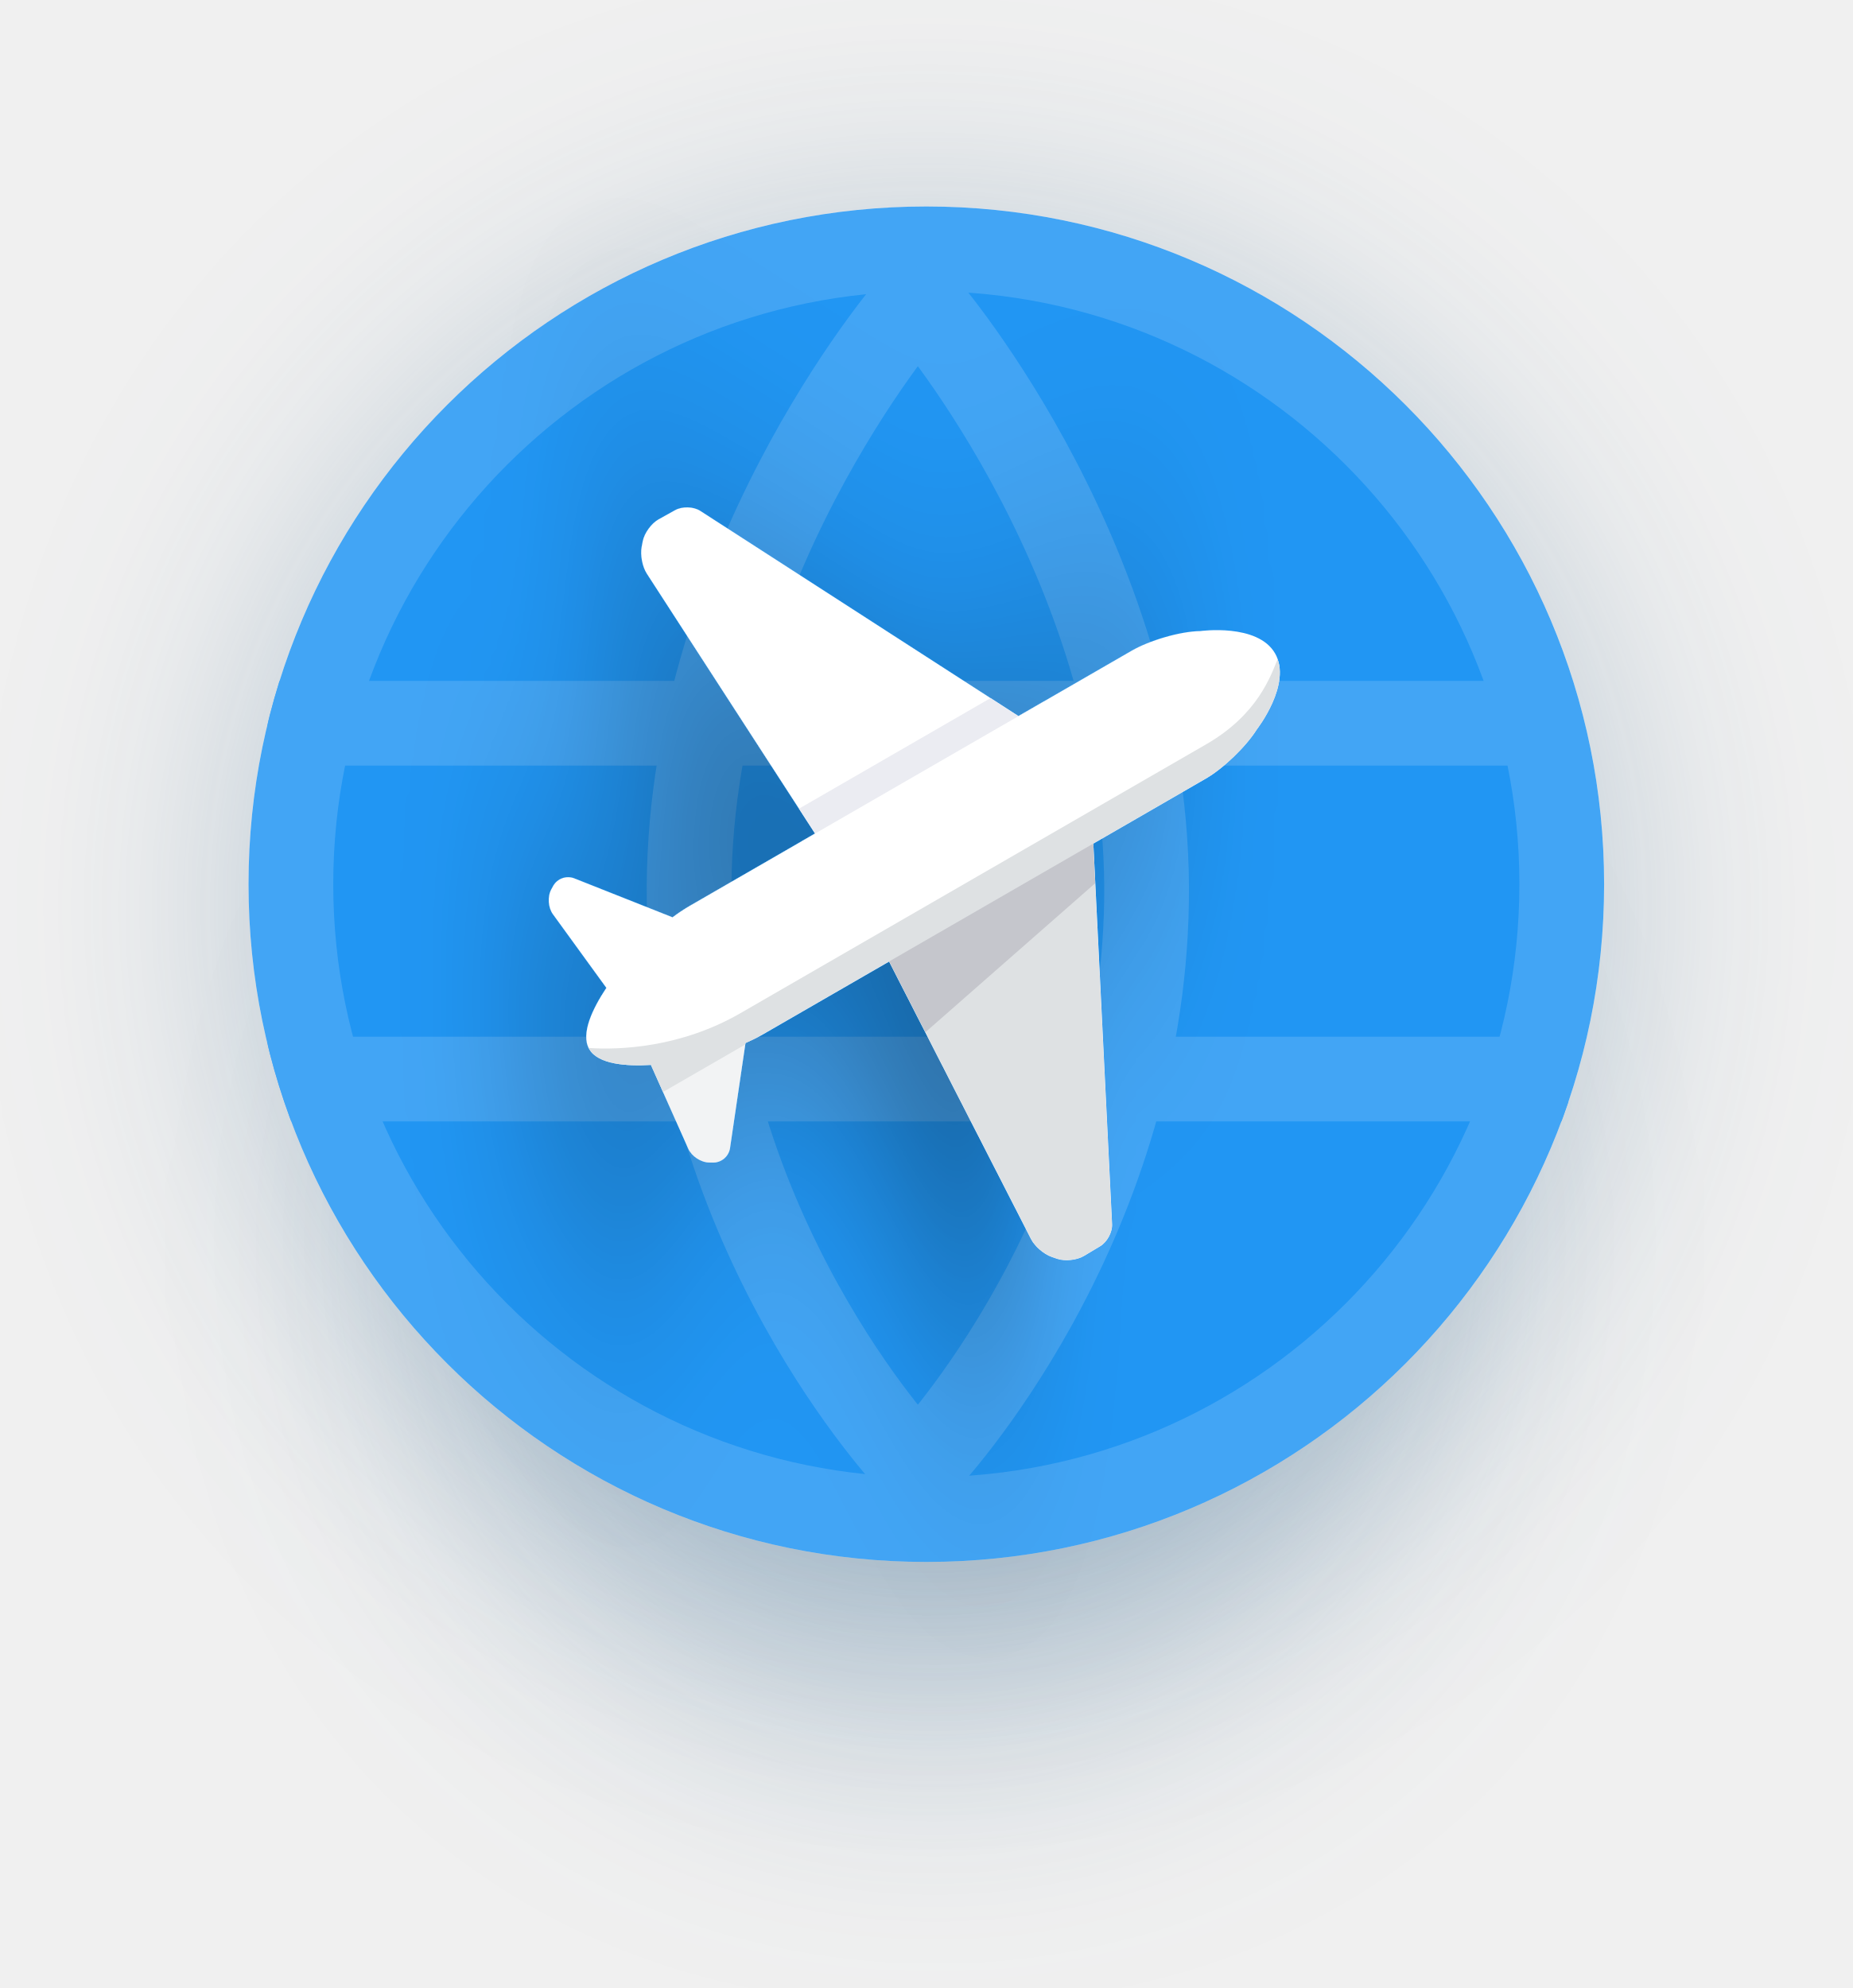
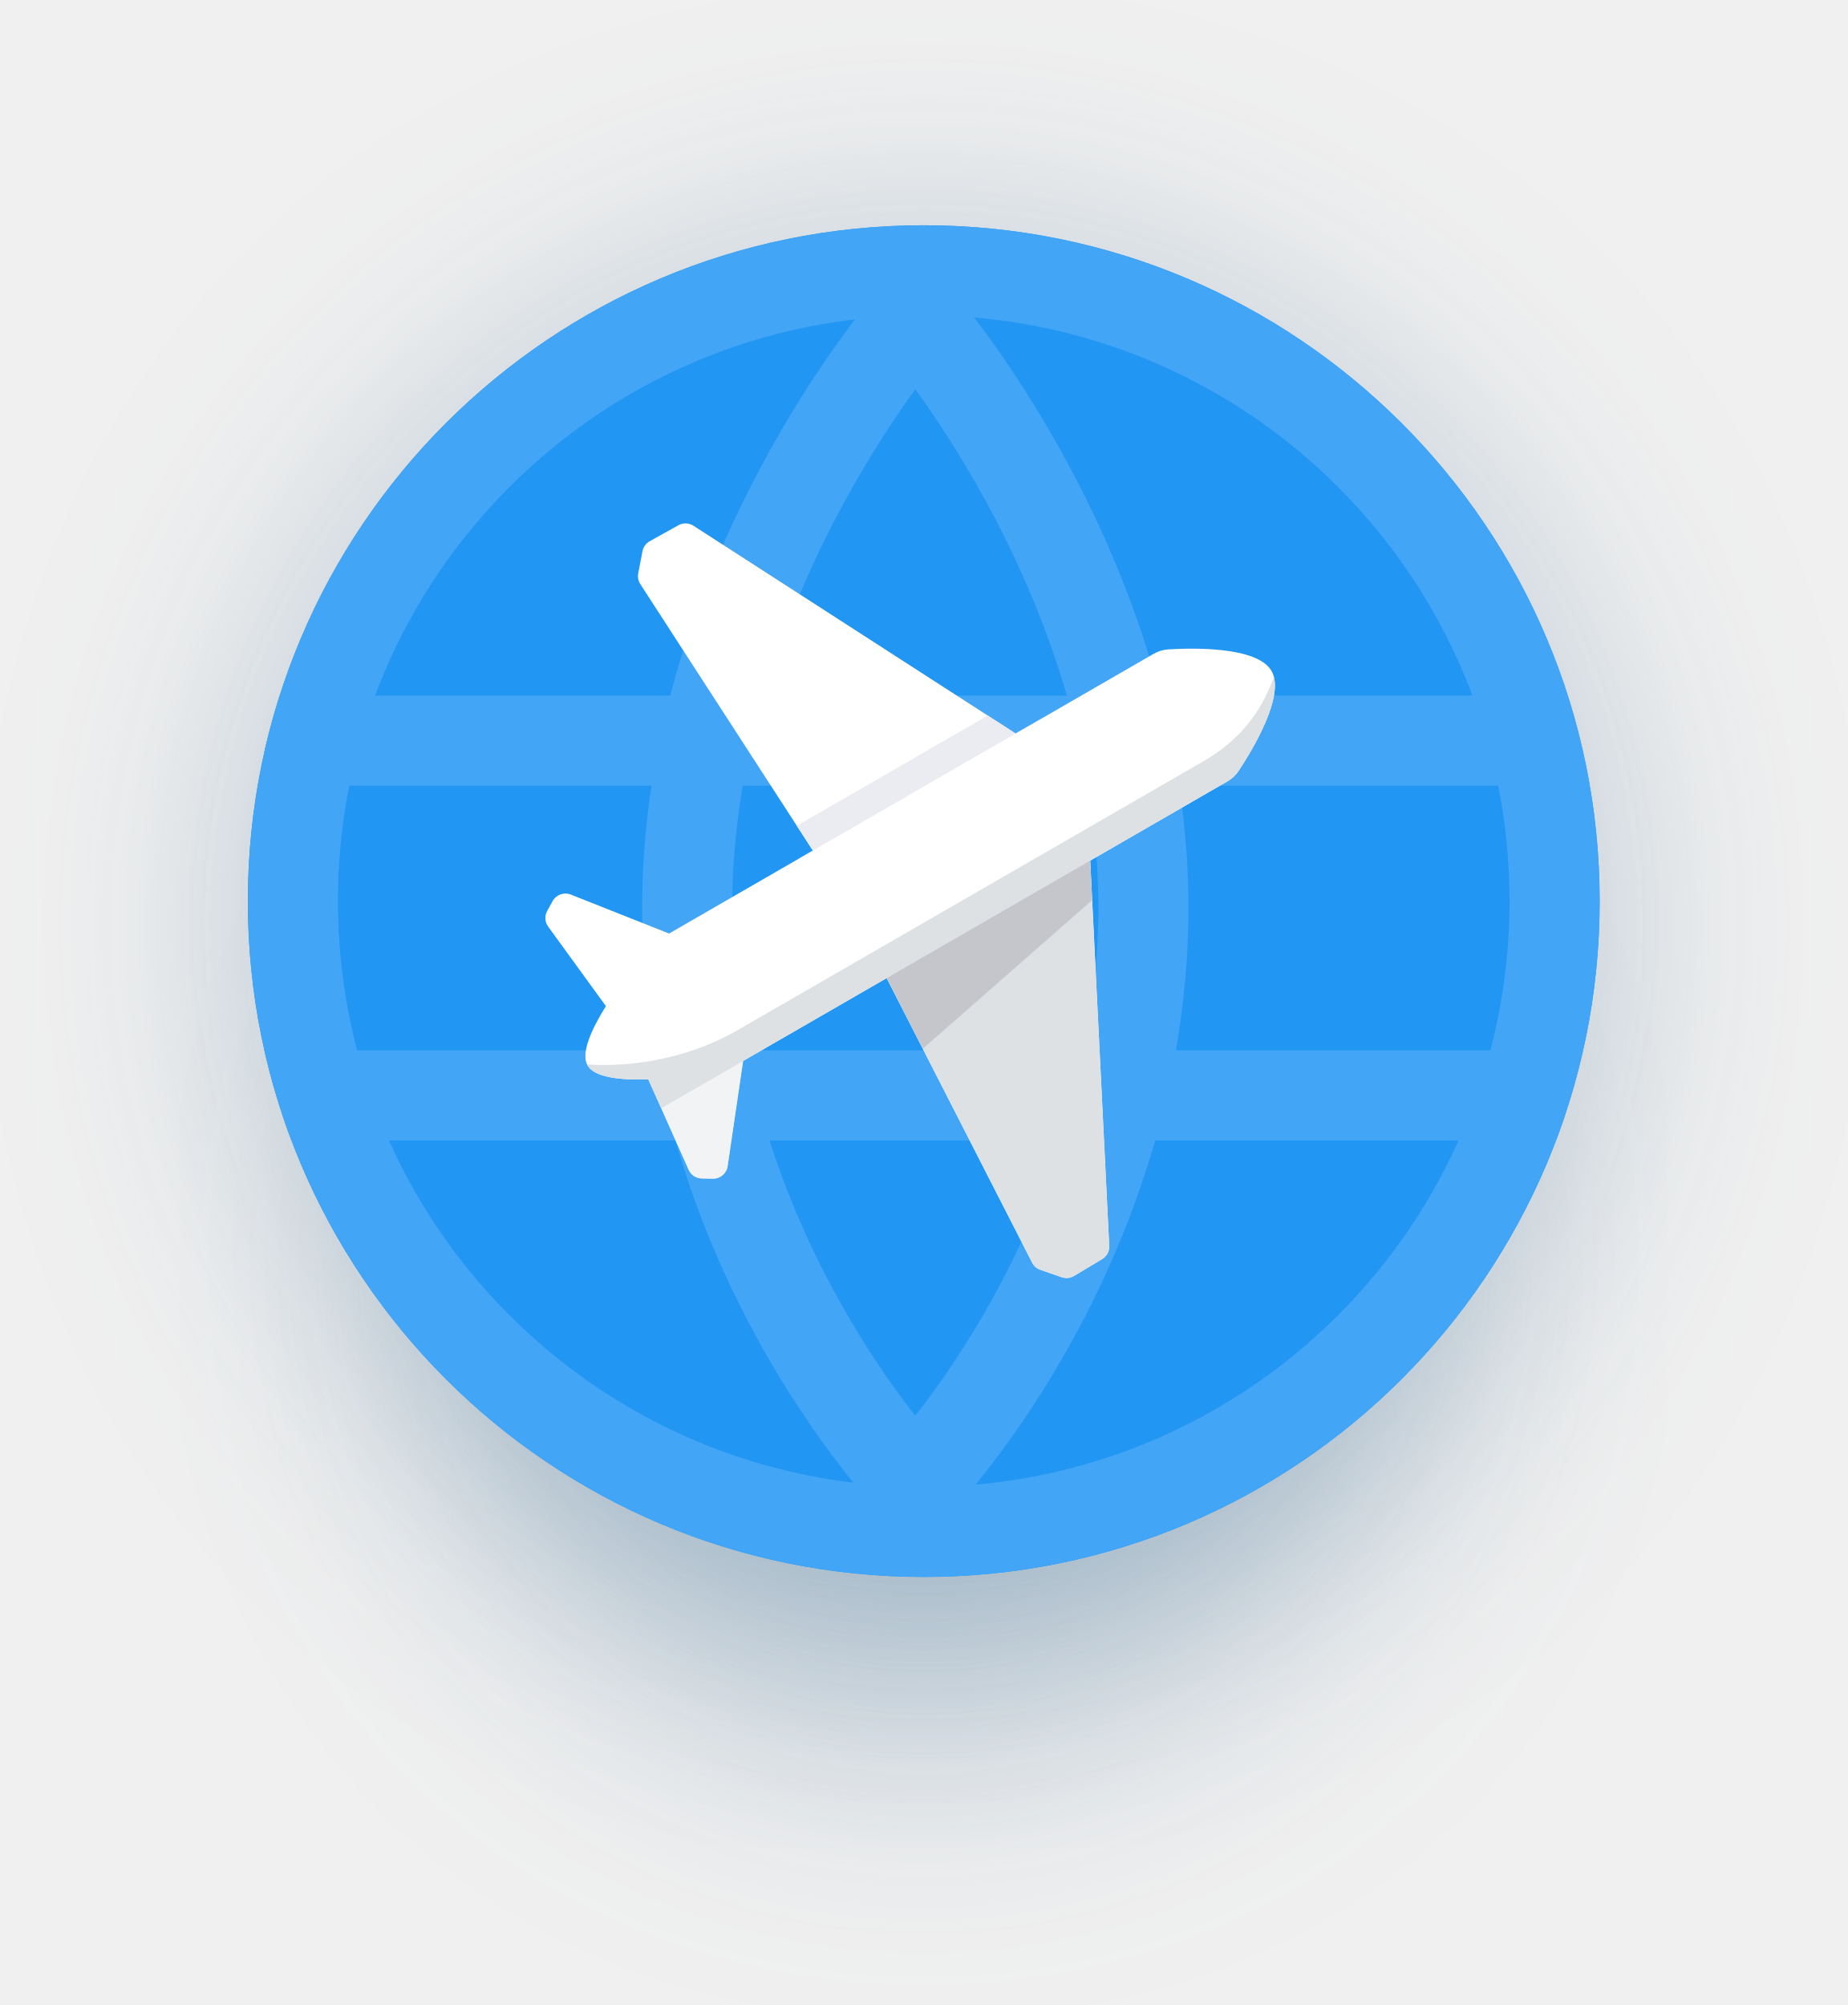
- <svg xmlns="http://www.w3.org/2000/svg" xmlns:xlink="http://www.w3.org/1999/xlink" width="82" height="88">
+ <svg xmlns="http://www.w3.org/2000/svg" width="82" height="89" viewBox="0 0 82 89" fill="none">
+   <g filter="url(#filter0_d)">
+     <path fill-rule="evenodd" clip-rule="evenodd" d="M41 70C53.15 70 63 60.15 63 48C63 35.85 53.15 26 41 26C28.85 26 19 35.85 19 48C19 60.15 28.85 70 41 70Z" fill="black" fill-opacity="0.01" />
+   </g>
+   <g filter="url(#filter1_d)">
+     <path fill-rule="evenodd" clip-rule="evenodd" d="M41 70C57.569 70 71 56.569 71 40C71 23.431 57.569 10 41 10C24.431 10 11 23.431 11 40C11 56.569 24.431 70 41 70Z" fill="#2196F3" />
+     <path d="M69 40C69 55.464 56.464 68 41 68C25.536 68 13 55.464 13 40C13 24.536 25.536 12 41 12C56.464 12 69 24.536 69 40Z" stroke="#42A5F5" stroke-width="4" />
+   </g>
+   <mask id="mask0" mask-type="alpha" maskUnits="userSpaceOnUse" x="11" y="10" width="60" height="60">
+     <path fill-rule="evenodd" clip-rule="evenodd" d="M41 70C57.569 70 71 56.569 71 40C71 23.431 57.569 10 41 10C24.431 10 11 23.431 11 40C11 56.569 24.431 70 41 70Z" fill="white" />
+   </mask>
+   <g mask="url(#mask0)">
+     <path d="M13.714 32.875H67.536" stroke="#42A5F5" stroke-width="4" stroke-linecap="square" />
+     <path d="M13.714 48.625H67.536" stroke="#42A5F5" stroke-width="4" stroke-linecap="square" />
+     <path d="M40.25 14.5C40.25 14.5 30.288 26.078 30.503 40.75C30.719 55.422 40.25 65.5 40.25 65.5" stroke="#42A5F5" stroke-width="4" stroke-linecap="round" stroke-linejoin="round" />
+     <path d="M41 14.5C41 14.5 50.962 26.078 50.746 40.75C50.531 55.422 41 65.5 41 65.5" stroke="#42A5F5" stroke-width="4" stroke-linecap="round" stroke-linejoin="round" />
+   </g>
+   <path fill-rule="evenodd" clip-rule="evenodd" d="M51.195 29.028C51.395 28.912 51.615 28.841 51.846 28.826C52.862 28.762 55.798 28.678 56.435 29.781C57.072 30.884 55.53 33.384 54.966 34.231C54.838 34.423 54.666 34.578 54.466 34.694L48.39 38.202L49.234 55.302C49.246 55.541 49.125 55.768 48.919 55.891L47.67 56.639C47.505 56.738 47.306 56.759 47.124 56.696L46.178 56.369C46.019 56.314 45.888 56.2 45.811 56.051L39.353 43.419L32.984 47.096L32.297 51.768C32.25 52.091 31.969 52.329 31.643 52.323L31.145 52.313C30.893 52.308 30.666 52.158 30.564 51.928L28.774 47.912C27.544 47.952 26.389 47.831 26.079 47.294C25.77 46.758 26.243 45.702 26.893 44.661L24.329 41.13C24.181 40.926 24.165 40.655 24.287 40.435L24.527 39.999C24.685 39.713 25.031 39.589 25.335 39.709L29.697 41.439L36.078 37.755L28.419 25.927C28.328 25.786 28.295 25.615 28.327 25.45L28.517 24.467C28.553 24.279 28.671 24.116 28.839 24.023L30.111 23.315C30.321 23.198 30.578 23.207 30.779 23.337L45.077 32.56L51.195 29.028Z" fill="white" />
+   <mask id="mask1" mask-type="alpha" maskUnits="userSpaceOnUse" x="16" y="13" width="50" height="51">
+     <path fill-rule="evenodd" clip-rule="evenodd" d="M51.195 29.028C51.395 28.912 51.615 28.841 51.846 28.826C52.862 28.762 55.798 28.678 56.435 29.781C57.072 30.884 55.53 33.384 54.966 34.231C54.838 34.423 54.666 34.578 54.466 34.694L48.39 38.202L49.234 55.302C49.246 55.541 49.125 55.768 48.919 55.891L47.67 56.639C47.505 56.738 47.306 56.759 47.124 56.696L46.178 56.369C46.019 56.314 45.888 56.2 45.811 56.051L39.353 43.419L32.984 47.096L32.297 51.768C32.25 52.091 31.969 52.329 31.643 52.323L31.145 52.313C30.893 52.308 30.666 52.158 30.564 51.928L28.774 47.912C27.544 47.952 26.389 47.831 26.079 47.294C25.77 46.758 26.243 45.702 26.893 44.661L24.329 41.13C24.181 40.926 24.165 40.655 24.287 40.435L24.527 39.999C24.685 39.713 25.031 39.589 25.335 39.709L29.697 41.439L36.078 37.755L28.419 25.927C28.328 25.786 28.295 25.615 28.327 25.45L28.517 24.467C28.553 24.279 28.671 24.116 28.839 24.023L30.111 23.315C30.321 23.198 30.578 23.207 30.779 23.337L45.077 32.56L51.195 29.028Z" fill="white" />
+   </mask>
+   <g mask="url(#mask1)">
+     <rect x="45.536" y="30.784" width="1.309" height="12.408" transform="rotate(60 45.536 30.7839)" fill="#EBECF2" />
+     <path fill-rule="evenodd" clip-rule="evenodd" d="M48.919 55.891C49.125 55.768 49.246 55.541 49.234 55.302L48.363 37.643L39.126 42.975L45.811 56.051C45.888 56.2 46.019 56.314 46.178 56.369L47.124 56.696C47.306 56.759 47.505 56.738 47.67 56.639L48.919 55.891Z" fill="#DEE1E3" />
+     <path opacity="0.4" fill-rule="evenodd" clip-rule="evenodd" d="M28.837 47.801L28.748 47.853L30.564 51.928C30.666 52.158 30.893 52.308 31.145 52.313L31.643 52.323C31.969 52.329 32.25 52.091 32.297 51.768L33.023 46.833L32.56 47.101C32.417 47.183 32.263 47.245 32.101 47.281C31.551 47.404 30.155 47.695 28.837 47.801Z" fill="#DEE1E3" />
+     <path fill-rule="evenodd" clip-rule="evenodd" d="M39.248 43.213L48.378 37.943L48.477 39.954L40.956 46.554L39.248 43.213Z" fill="#C5C6CC" />
+     <path fill-rule="evenodd" clip-rule="evenodd" d="M57.482 32.952L27.691 50.152C27.691 50.152 26.812 48.564 26.079 47.294C26.07 47.279 26.062 47.263 26.054 47.247C27.406 47.345 30.127 47.235 32.766 45.711L53.391 33.804C55.682 32.481 56.243 30.767 56.553 30.031C57.031 31.316 57.482 32.952 57.482 32.952Z" fill="#DEE1E3" />
+   </g>
  <defs>
-     <circle id="b" cx="30.375" cy="37.875" r="22.125" />
-     <filter x="-46.3%" y="-28.2%" width="192.7%" height="192.7%" filterUnits="objectBoundingBox" id="a">
-       <feOffset dy="8" in="SourceAlpha" result="shadowOffsetOuter1" />
-       <feGaussianBlur stdDeviation="5.5" in="shadowOffsetOuter1" result="shadowBlurOuter1" />
-       <feColorMatrix values="0 0 0 0 0.216 0 0 0 0 0.408 0 0 0 0 0.557 0 0 0 0.25 0" in="shadowBlurOuter1" />
+     <filter id="filter0_d" x="8" y="23" width="66" height="66" filterUnits="userSpaceOnUse" color-interpolation-filters="sRGB">
+       <feFlood flood-opacity="0" result="BackgroundImageFix" />
+       <feColorMatrix in="SourceAlpha" type="matrix" values="0 0 0 0 0 0 0 0 0 0 0 0 0 0 0 0 0 0 127 0" />
+       <feOffset dy="8" />
+       <feGaussianBlur stdDeviation="5.5" />
+       <feColorMatrix type="matrix" values="0 0 0 0 0.216 0 0 0 0 0.408 0 0 0 0 0.557 0 0 0 0.25 0" />
+       <feBlend mode="normal" in2="BackgroundImageFix" result="effect1_dropShadow" />
+       <feBlend mode="normal" in="SourceGraphic" in2="effect1_dropShadow" result="shape" />
    </filter>
-     <circle id="c" cx="30" cy="30" r="30" />
-     <filter x="-28.3%" y="-26.7%" width="156.7%" height="156.7%" filterUnits="objectBoundingBox" id="d">
-       <feOffset dy="1" in="SourceAlpha" result="shadowOffsetOuter1" />
-       <feGaussianBlur stdDeviation="5.5" in="shadowOffsetOuter1" result="shadowBlurOuter1" />
-       <feComposite in="shadowBlurOuter1" in2="SourceAlpha" operator="out" result="shadowBlurOuter1" />
-       <feColorMatrix values="0 0 0 0 0.216 0 0 0 0 0.408 0 0 0 0 0.557 0 0 0 0.3 0" in="shadowBlurOuter1" />
+     <filter id="filter1_d" x="0" y="0" width="82" height="82" filterUnits="userSpaceOnUse" color-interpolation-filters="sRGB">
+       <feFlood flood-opacity="0" result="BackgroundImageFix" />
+       <feColorMatrix in="SourceAlpha" type="matrix" values="0 0 0 0 0 0 0 0 0 0 0 0 0 0 0 0 0 0 127 0" />
+       <feOffset dy="1" />
+       <feGaussianBlur stdDeviation="5.5" />
+       <feColorMatrix type="matrix" values="0 0 0 0 0.216 0 0 0 0 0.408 0 0 0 0 0.557 0 0 0 0.3 0" />
+       <feBlend mode="normal" in2="BackgroundImageFix" result="effect1_dropShadow" />
+       <feBlend mode="normal" in="SourceGraphic" in2="effect1_dropShadow" result="shape" />
    </filter>
-     <filter x="-56.7%" y="-55.7%" width="213.5%" height="211.3%" filterUnits="objectBoundingBox" id="f">
-       <feOffset dy="4" in="SourceAlpha" result="shadowOffsetOuter1" />
-       <feGaussianBlur stdDeviation="5.5" in="shadowOffsetOuter1" result="shadowBlurOuter1" />
-       <feColorMatrix values="0 0 0 0 0 0 0 0 0 0 0 0 0 0 0 0 0 0 0.35 0" in="shadowBlurOuter1" result="shadowMatrixOuter1" />
-       <feMerge>
-         <feMergeNode in="shadowMatrixOuter1" />
-         <feMergeNode in="SourceGraphic" />
-       </feMerge>
-     </filter>
-     <path d="M22.91 21.612v6.45c0 .255-.02.55-.055.861l3.698 2.927a.759.759 0 0 1 .17.962l-.09.149c-.19.316-.63.53-.992.492l-4.038-.423c-.486.972-1.19 2.015-1.974 2.015-.783 0-1.482-1.041-1.964-2.012l-4.006.42c-.36.038-.801-.176-.992-.492l-.09-.149a.759.759 0 0 1 .17-.962l3.679-2.912a7.716 7.716 0 0 1-.058-.876v-6.445l-13.694.699c-.354.018-.858-.156-1.136-.397l-.193-.168c-.273-.237-.49-.727-.484-1.085l.013-.836c.006-.362.263-.785.583-.95l14.91-7.654v-5.79c0-.897.321-2.271.766-3.066 0 0 .96-2.37 2.507-2.37 1.546 0 2.512 2.381 2.512 2.381.419.79.758 2.152.758 3.055v5.74l15.006 7.704c.32.165.577.588.583.95l.013.836c.006.358-.211.848-.484 1.085l-.194.168c-.277.241-.781.415-1.136.397l-13.788-.704z" id="g" />
  </defs>
-   <g transform="translate(11 9)" fill="none" fill-rule="evenodd">
-     <g transform="translate(0 .14)">
-       <use filter="url(#a)" xlink:href="#b" fill="#000" />
-       <mask id="e" fill="#fff">
-         <use xlink:href="#c" />
-       </mask>
-       <use fill="#000" filter="url(#d)" xlink:href="#c" />
-       <circle stroke="#42A5F5" stroke-width="3.75" stroke-linejoin="square" fill="#2196F3" cx="30" cy="30" r="28.125" />
-       <g mask="url(#e)" stroke="#42A5F5" stroke-width="3.75">
-         <g transform="translate(2.25 4.5)">
-           <path d="M.464 18.375h53.822M.464 34.125h53.822" stroke-linecap="square" />
-           <path d="M27 0s-9.962 11.578-9.747 26.25C17.47 40.922 27 51 27 51" stroke-linecap="round" stroke-linejoin="round" />
-           <path d="M27.75 0s9.962 11.578 9.747 26.25C37.28 40.922 27.75 51 27.75 51" stroke-linecap="round" stroke-linejoin="round" />
-         </g>
-       </g>
-     </g>
-     <g transform="rotate(60 15.285 32.3)" filter="url(#f)">
-       <mask id="h" fill="#fff">
-         <use xlink:href="#g" />
-       </mask>
-       <use fill="#FFF" xlink:href="#g" />
-       <path fill="#EBECF2" mask="url(#h)" d="M15.059 9.94L16.368 9.94 16.368 22.348 15.059 22.348z" />
-       <path d="M38.499 19.83c-.006-.362-.264-.785-.583-.95l-15.504-7.959v10.666l14.286.729c.355.018.859-.156 1.136-.397l.194-.168c.273-.237.49-.727.484-1.085l-.013-.836z" fill="#DEE1E3" mask="url(#h)" />
-       <path d="M21.492 33.018c.415-.915.657-1.794.657-1.794.23-.65.415-1.616.501-2.463l3.903 3.089a.759.759 0 0 1 .17.962l-.09.149c-.19.316-.63.53-.992.492l-4.149-.435z" fill="#DEE1E3" opacity=".4" mask="url(#h)" />
-       <path d="M26.426 21.791l-3.746-.19V11.057l1.791.92 1.955 9.813z" fill="#C5C6CC" mask="url(#h)" />
-       <path d="M22.91.679v34.4s-1.815-.034-3.281-.034l-.053-.001c.76-1.122 2.026-3.534 2.026-6.581V4.648c0-2.646-1.203-3.99-1.687-4.625 1.352.228 2.995.656 2.995.656z" fill="#DEE1E3" mask="url(#h)" />
-     </g>
-   </g>
</svg>
